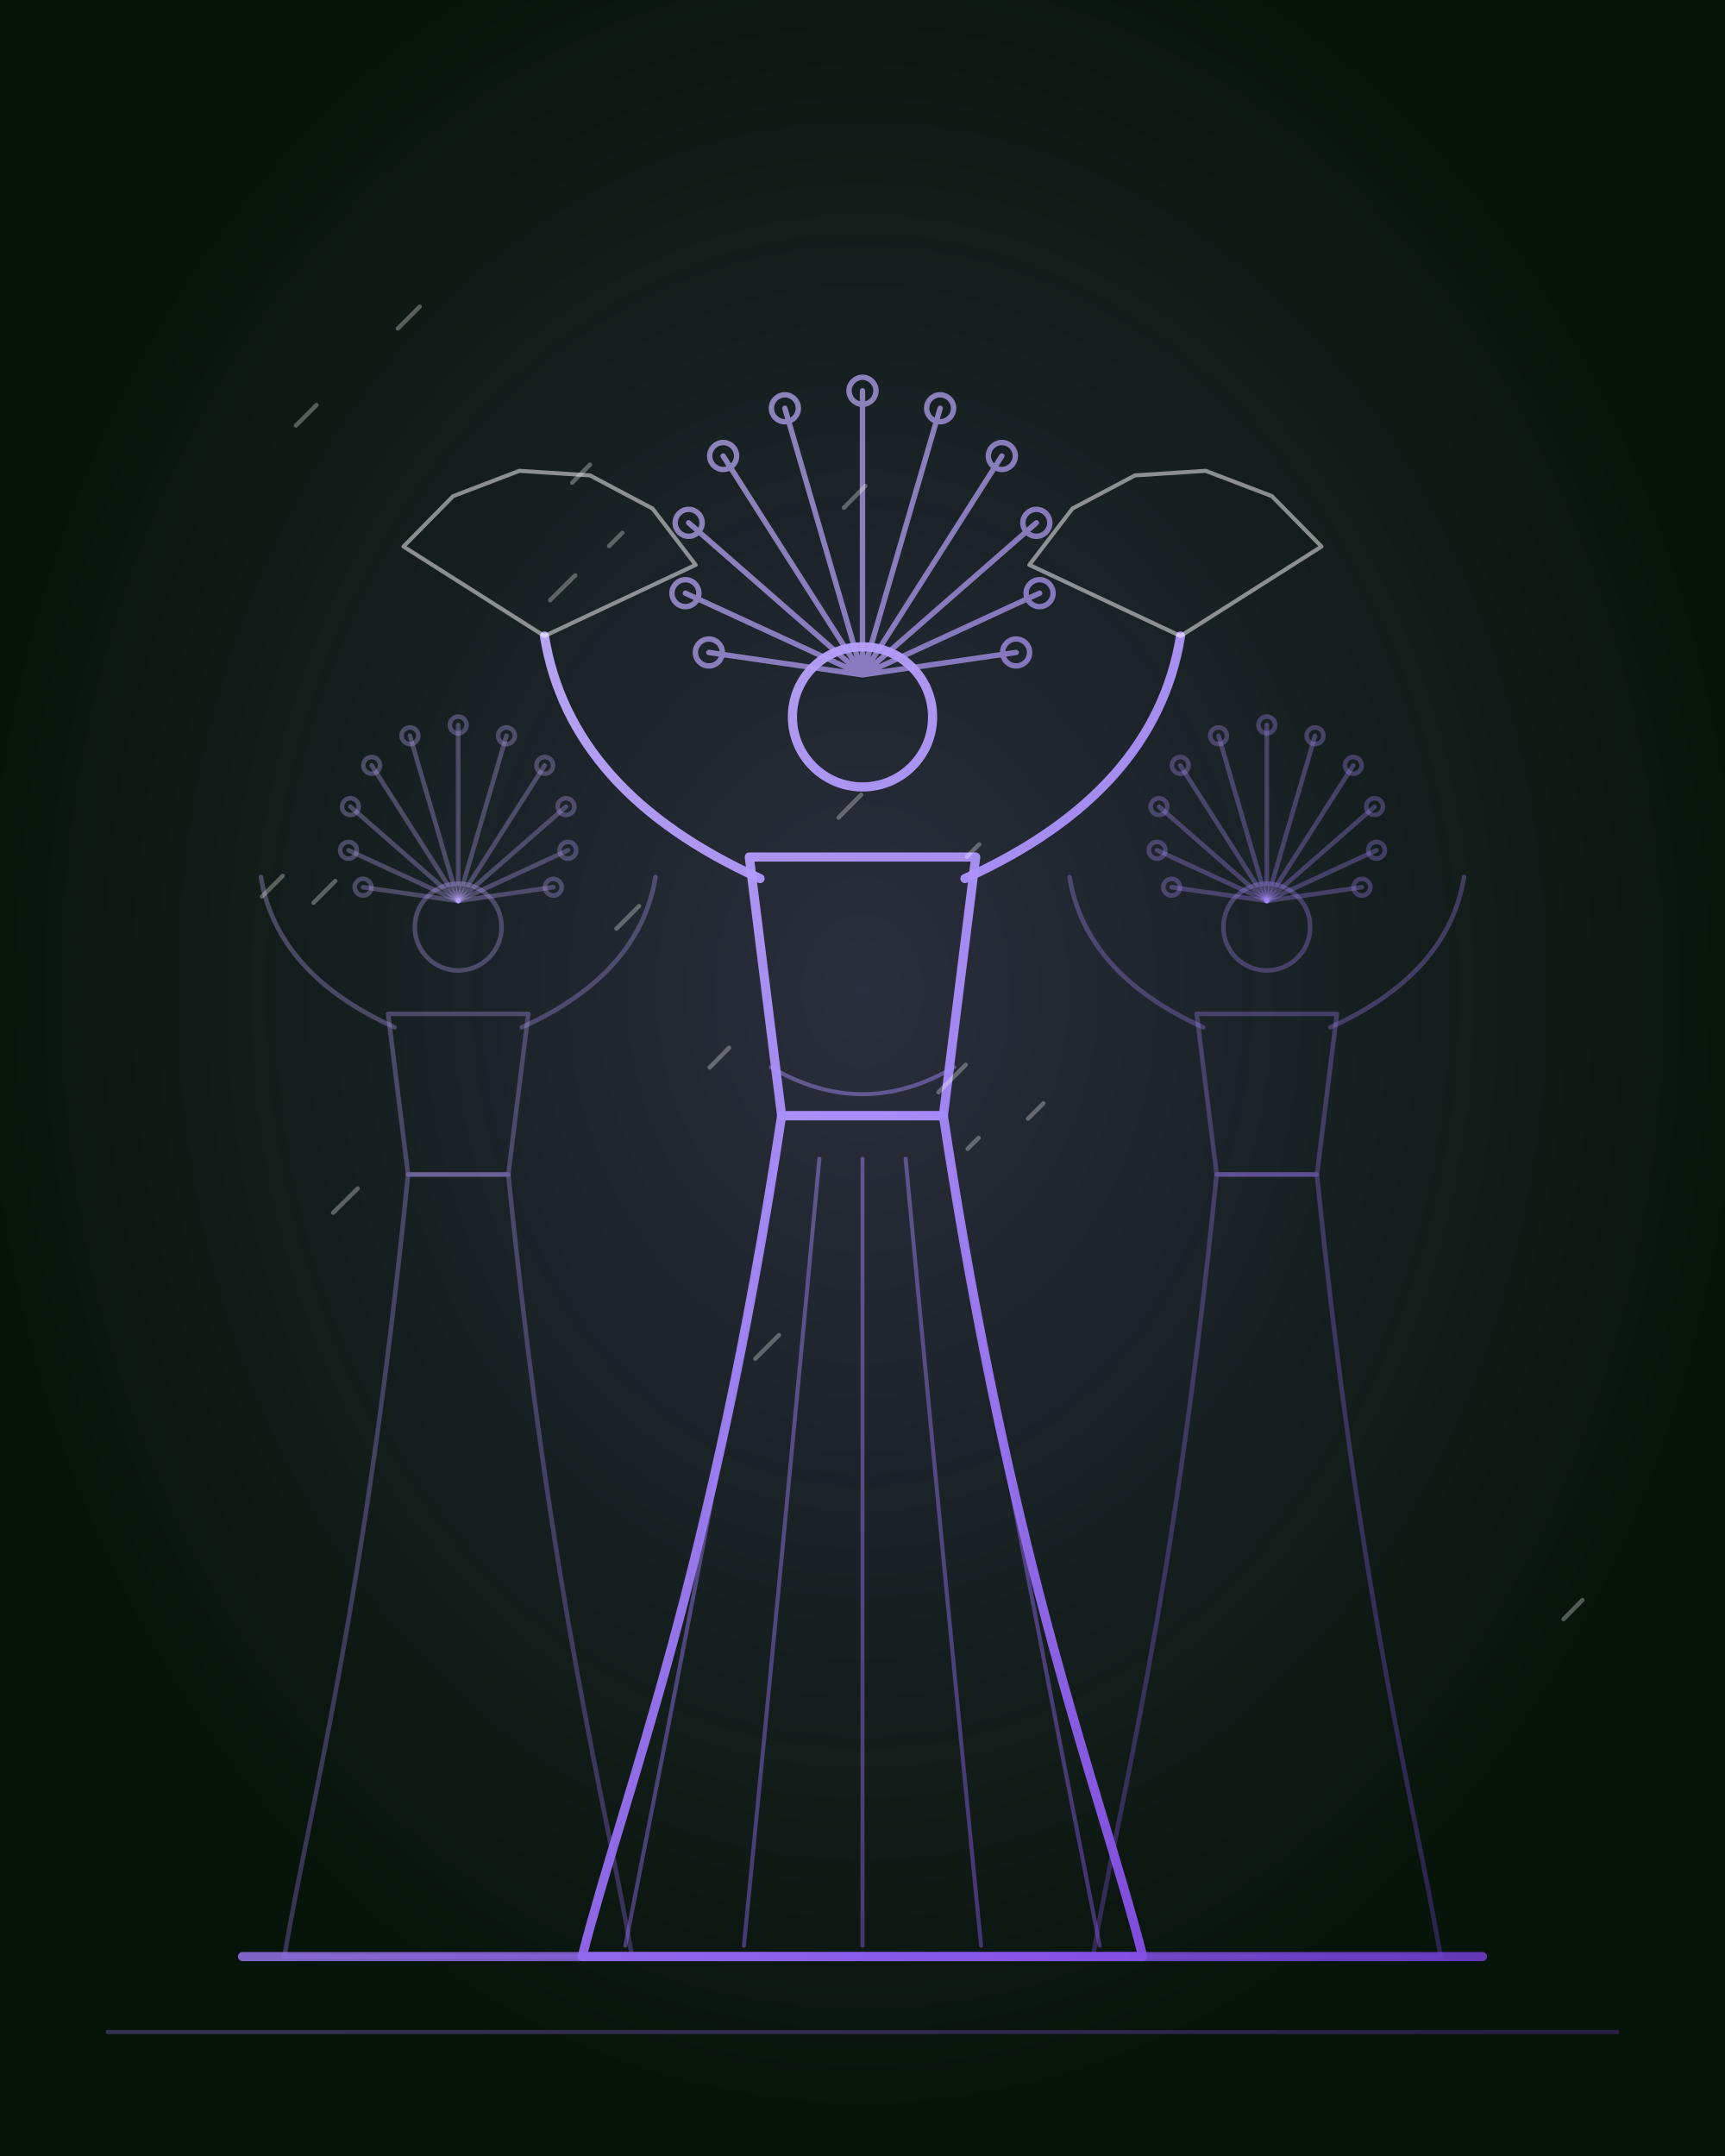
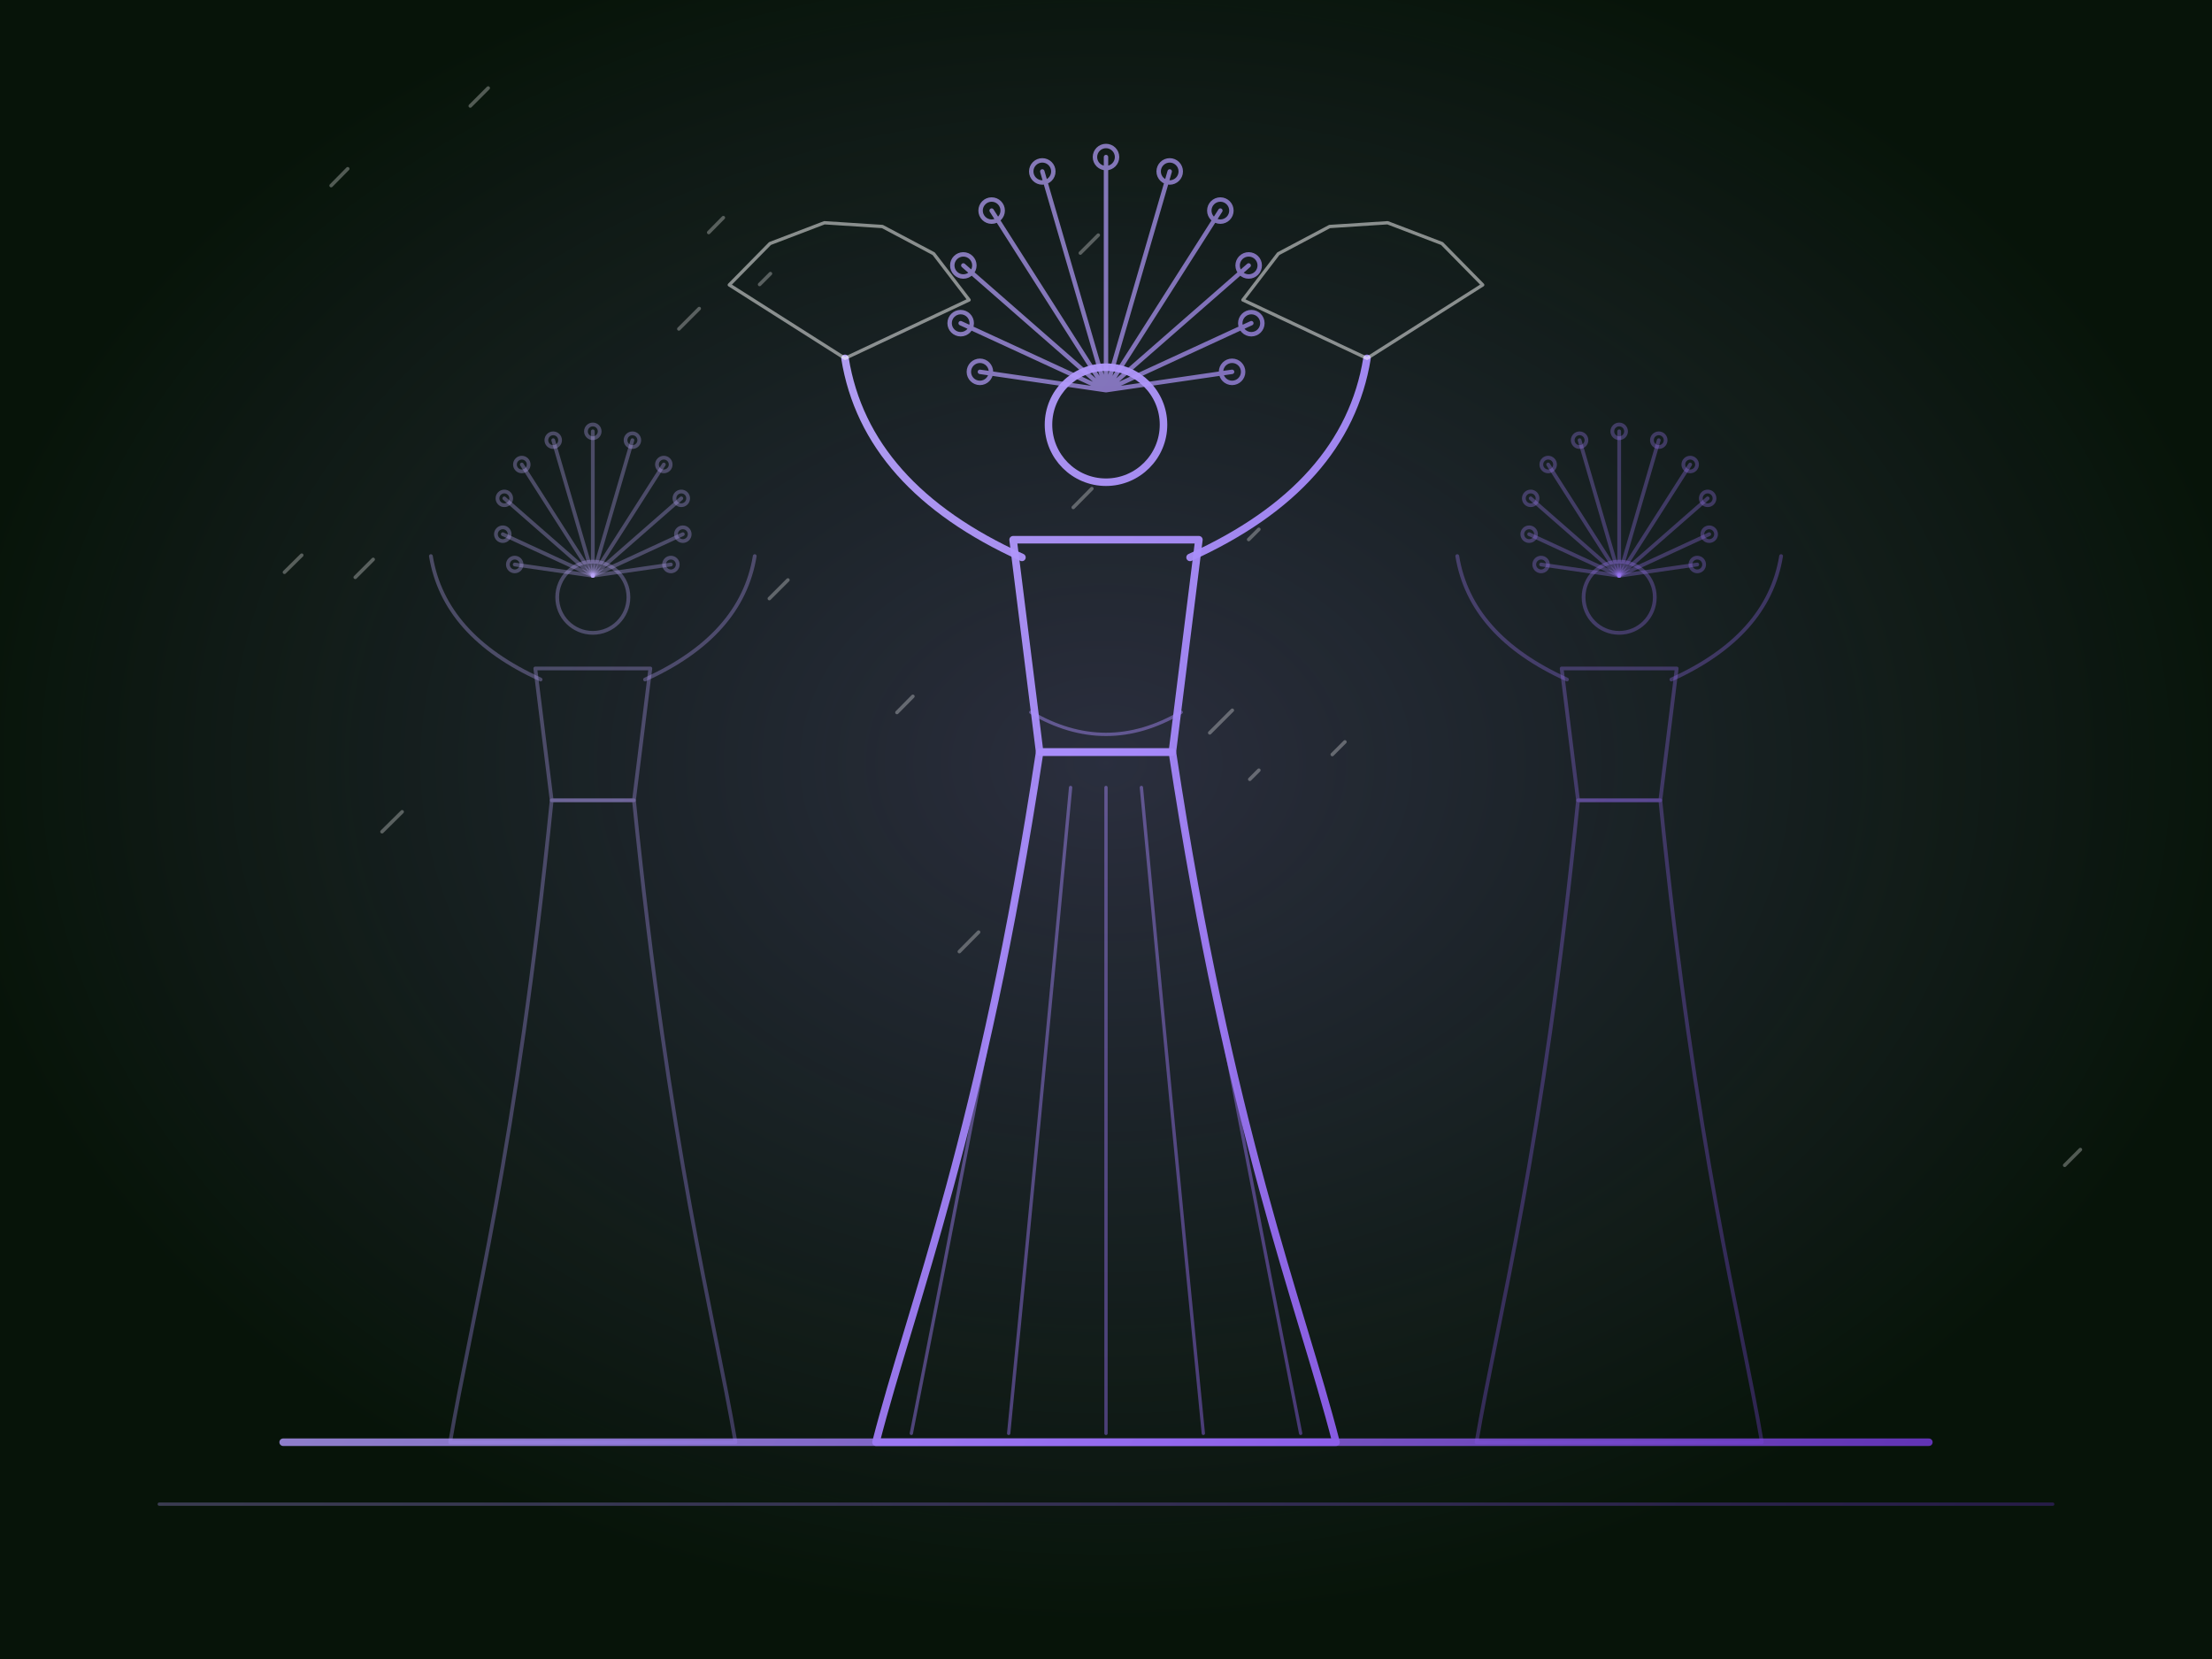
- <svg xmlns="http://www.w3.org/2000/svg" viewBox="0 0 640 800" width="640" height="800" fill="none" stroke-linejoin="round" stroke-linecap="round">
+ <svg xmlns="http://www.w3.org/2000/svg" viewBox="0 0 1000 750" width="1000" height="750" fill="none" stroke-linejoin="round" stroke-linecap="round">
  <defs>
-     <linearGradient id="k" gradientUnits="userSpaceOnUse" x1="0" y1="0" x2="640" y2="800">
+     <linearGradient id="k" gradientUnits="userSpaceOnUse" x1="0" y1="0" x2="1000" y2="750">
      <stop offset="0%" stop-color="#ddd6fe" />
      <stop offset="52%" stop-color="#a78bfa" />
      <stop offset="100%" stop-color="#6d28d9" />
    </linearGradient>
    <radialGradient id="halo" cx="50%" cy="46%" r="52%">
      <stop offset="0%" stop-color="#a78bfa" stop-opacity="0.22" />
      <stop offset="100%" stop-color="#a78bfa" stop-opacity="0" />
    </radialGradient>
  </defs>
-   <rect width="640" height="800" fill="#071409" />
-   <rect width="640" height="800" fill="url(#halo)" />
-   <g stroke="url(#k)" stroke-width="1.7" stroke-opacity="0.32">
-     <path d="M170 334.3 L134.7 329.2" />
-     <path d="M134.7 329.2 m-3.1 0 a3.1 3.1 0 1 0 6.2 0 a3.1 3.1 0 1 0 -6.2 0" />
-     <path d="M170 334.3 L129.3 315.5" />
-     <path d="M129.3 315.5 m-3.1 0 a3.1 3.1 0 1 0 6.2 0 a3.1 3.1 0 1 0 -6.2 0" />
-     <path d="M170 334.3 L130 299.3" />
-     <path d="M130 299.3 m-3.1 0 a3.1 3.1 0 1 0 6.2 0 a3.1 3.1 0 1 0 -6.2 0" />
-     <path d="M170 334.3 L137.9 284" />
-     <path d="M137.9 284 m-3.1 0 a3.1 3.1 0 1 0 6.2 0 a3.1 3.1 0 1 0 -6.2 0" />
-     <path d="M170 334.3 L152.1 273" />
-     <path d="M152.1 273 m-3.1 0 a3.1 3.1 0 1 0 6.2 0 a3.1 3.1 0 1 0 -6.2 0" />
-     <path d="M170 334.3 L170 269" />
-     <path d="M170 269 m-3.1 0 a3.1 3.1 0 1 0 6.2 0 a3.1 3.1 0 1 0 -6.2 0" />
-     <path d="M170 334.3 L187.9 273" />
-     <path d="M187.9 273 m-3.1 0 a3.1 3.1 0 1 0 6.2 0 a3.1 3.1 0 1 0 -6.2 0" />
-     <path d="M170 334.3 L202.1 284" />
-     <path d="M202.1 284 m-3.1 0 a3.1 3.1 0 1 0 6.2 0 a3.1 3.1 0 1 0 -6.2 0" />
-     <path d="M170 334.3 L210 299.3" />
-     <path d="M210 299.3 m-3.1 0 a3.1 3.1 0 1 0 6.2 0 a3.1 3.1 0 1 0 -6.2 0" />
-     <path d="M170 334.3 L210.7 315.5" />
-     <path d="M210.7 315.5 m-3.1 0 a3.1 3.1 0 1 0 6.2 0 a3.1 3.1 0 1 0 -6.2 0" />
-     <path d="M170 334.3 L205.3 329.2" />
-     <path d="M205.3 329.2 m-3.1 0 a3.1 3.1 0 1 0 6.2 0 a3.1 3.1 0 1 0 -6.2 0" />
-     <circle cx="170" cy="344" r="16.1" />
-     <path d="M144 376.2 L196 376.2 L188.6 435.8 L151.4 435.8 Z" />
-     <path d="M151.4 435.8 C135.3 595.4 115.4 668 105.5 726 L234.5 726 C224.6 668 204.7 595.4 188.6 435.8 Z" />
-     <path d="M146.4 381.2 Q102.7 361.4 96.8 325.4" />
-     <path d="M193.6 381.2 Q237.3 361.4 243.2 325.4" />
-     <path d="M470 334.3 L434.7 329.2" />
-     <path d="M434.7 329.2 m-3.1 0 a3.1 3.1 0 1 0 6.2 0 a3.1 3.1 0 1 0 -6.2 0" />
-     <path d="M470 334.3 L429.3 315.5" />
-     <path d="M429.3 315.5 m-3.1 0 a3.1 3.1 0 1 0 6.2 0 a3.1 3.1 0 1 0 -6.2 0" />
-     <path d="M470 334.3 L430 299.3" />
-     <path d="M430 299.3 m-3.1 0 a3.1 3.1 0 1 0 6.2 0 a3.1 3.1 0 1 0 -6.2 0" />
-     <path d="M470 334.3 L437.9 284" />
-     <path d="M437.9 284 m-3.1 0 a3.1 3.1 0 1 0 6.2 0 a3.1 3.1 0 1 0 -6.2 0" />
-     <path d="M470 334.3 L452.1 273" />
-     <path d="M452.1 273 m-3.1 0 a3.1 3.1 0 1 0 6.2 0 a3.1 3.1 0 1 0 -6.2 0" />
-     <path d="M470 334.3 L470 269" />
-     <path d="M470 269 m-3.1 0 a3.1 3.1 0 1 0 6.2 0 a3.1 3.1 0 1 0 -6.2 0" />
-     <path d="M470 334.3 L487.9 273" />
-     <path d="M487.9 273 m-3.1 0 a3.1 3.1 0 1 0 6.2 0 a3.1 3.1 0 1 0 -6.2 0" />
-     <path d="M470 334.3 L502.1 284" />
-     <path d="M502.1 284 m-3.1 0 a3.1 3.1 0 1 0 6.2 0 a3.1 3.1 0 1 0 -6.2 0" />
-     <path d="M470 334.3 L510 299.3" />
-     <path d="M510 299.3 m-3.1 0 a3.1 3.1 0 1 0 6.2 0 a3.1 3.1 0 1 0 -6.2 0" />
-     <path d="M470 334.3 L510.7 315.5" />
-     <path d="M510.7 315.5 m-3.1 0 a3.1 3.1 0 1 0 6.2 0 a3.1 3.1 0 1 0 -6.2 0" />
-     <path d="M470 334.3 L505.3 329.2" />
-     <path d="M505.3 329.2 m-3.1 0 a3.1 3.1 0 1 0 6.2 0 a3.1 3.1 0 1 0 -6.2 0" />
-     <circle cx="470" cy="344" r="16.1" />
-     <path d="M444 376.2 L496 376.2 L488.6 435.8 L451.4 435.8 Z" />
-     <path d="M451.4 435.8 C435.3 595.4 415.4 668 405.5 726 L534.5 726 C524.6 668 504.7 595.4 488.6 435.8 Z" />
-     <path d="M446.4 381.2 Q402.7 361.4 396.8 325.4" />
-     <path d="M493.6 381.2 Q537.3 361.4 543.2 325.4" />
+   <rect width="1000" height="750" fill="#071409" />
+   <rect width="1000" height="750" fill="url(#halo)" />
+   <g transform="translate(0 -74)">
+     <g stroke="url(#k)" stroke-width="1.7" stroke-opacity="0.32">
+       <path d="M268 334.3 L232.7 329.2" />
+       <path d="M232.7 329.2 m-3.1 0 a3.1 3.1 0 1 0 6.2 0 a3.1 3.1 0 1 0 -6.2 0" />
+       <path d="M268 334.3 L227.3 315.5" />
+       <path d="M227.3 315.5 m-3.1 0 a3.1 3.1 0 1 0 6.2 0 a3.1 3.1 0 1 0 -6.2 0" />
+       <path d="M268 334.3 L228 299.3" />
+       <path d="M228 299.3 m-3.1 0 a3.1 3.1 0 1 0 6.2 0 a3.1 3.1 0 1 0 -6.2 0" />
+       <path d="M268 334.3 L235.9 284" />
+       <path d="M235.9 284 m-3.1 0 a3.1 3.1 0 1 0 6.2 0 a3.1 3.1 0 1 0 -6.2 0" />
+       <path d="M268 334.3 L250.1 273" />
+       <path d="M250.1 273 m-3.1 0 a3.1 3.1 0 1 0 6.2 0 a3.1 3.1 0 1 0 -6.2 0" />
+       <path d="M268 334.3 L268 269" />
+       <path d="M268 269 m-3.1 0 a3.1 3.1 0 1 0 6.2 0 a3.1 3.1 0 1 0 -6.2 0" />
+       <path d="M268 334.3 L285.9 273" />
+       <path d="M285.9 273 m-3.1 0 a3.1 3.1 0 1 0 6.2 0 a3.1 3.1 0 1 0 -6.2 0" />
+       <path d="M268 334.3 L300.1 284" />
+       <path d="M300.1 284 m-3.1 0 a3.1 3.1 0 1 0 6.2 0 a3.1 3.1 0 1 0 -6.2 0" />
+       <path d="M268 334.3 L308 299.3" />
+       <path d="M308 299.3 m-3.1 0 a3.1 3.1 0 1 0 6.2 0 a3.1 3.1 0 1 0 -6.2 0" />
+       <path d="M268 334.3 L308.7 315.5" />
+       <path d="M308.7 315.5 m-3.1 0 a3.1 3.1 0 1 0 6.2 0 a3.1 3.1 0 1 0 -6.2 0" />
+       <path d="M268 334.3 L303.3 329.2" />
+       <path d="M303.3 329.2 m-3.1 0 a3.1 3.1 0 1 0 6.2 0 a3.1 3.1 0 1 0 -6.2 0" />
+       <circle cx="268" cy="344" r="16.1" />
+       <path d="M242 376.2 L294 376.2 L286.6 435.8 L249.4 435.8 Z" />
+       <path d="M249.4 435.8 C233.3 595.4 213.4 668 203.5 726 L332.5 726 C322.6 668 302.7 595.4 286.6 435.8 Z" />
+       <path d="M244.4 381.2 Q200.7 361.4 194.8 325.4" />
+       <path d="M291.6 381.2 Q335.3 361.4 341.2 325.4" />
+       <path d="M732 334.3 L696.7 329.2" />
+       <path d="M696.7 329.2 m-3.1 0 a3.1 3.1 0 1 0 6.2 0 a3.1 3.1 0 1 0 -6.2 0" />
+       <path d="M732 334.3 L691.3 315.5" />
+       <path d="M691.3 315.5 m-3.1 0 a3.1 3.1 0 1 0 6.2 0 a3.1 3.1 0 1 0 -6.2 0" />
+       <path d="M732 334.3 L692 299.3" />
+       <path d="M692 299.3 m-3.1 0 a3.1 3.1 0 1 0 6.2 0 a3.1 3.1 0 1 0 -6.2 0" />
+       <path d="M732 334.3 L699.9 284" />
+       <path d="M699.9 284 m-3.1 0 a3.1 3.1 0 1 0 6.2 0 a3.1 3.1 0 1 0 -6.2 0" />
+       <path d="M732 334.3 L714.1 273" />
+       <path d="M714.1 273 m-3.1 0 a3.1 3.1 0 1 0 6.2 0 a3.1 3.1 0 1 0 -6.2 0" />
+       <path d="M732 334.3 L732 269" />
+       <path d="M732 269 m-3.1 0 a3.1 3.1 0 1 0 6.2 0 a3.1 3.1 0 1 0 -6.2 0" />
+       <path d="M732 334.3 L749.9 273" />
+       <path d="M749.9 273 m-3.1 0 a3.1 3.1 0 1 0 6.2 0 a3.1 3.1 0 1 0 -6.2 0" />
+       <path d="M732 334.3 L764.1 284" />
+       <path d="M764.1 284 m-3.1 0 a3.1 3.1 0 1 0 6.2 0 a3.1 3.1 0 1 0 -6.2 0" />
+       <path d="M732 334.3 L772 299.3" />
+       <path d="M772 299.3 m-3.1 0 a3.1 3.1 0 1 0 6.2 0 a3.1 3.1 0 1 0 -6.2 0" />
+       <path d="M732 334.3 L772.7 315.5" />
+       <path d="M772.7 315.5 m-3.1 0 a3.1 3.1 0 1 0 6.2 0 a3.1 3.1 0 1 0 -6.2 0" />
+       <path d="M732 334.3 L767.3 329.2" />
+       <path d="M767.3 329.2 m-3.1 0 a3.1 3.1 0 1 0 6.2 0 a3.1 3.1 0 1 0 -6.2 0" />
+       <circle cx="732" cy="344" r="16.1" />
+       <path d="M706 376.2 L758 376.2 L750.6 435.8 L713.4 435.8 Z" />
+       <path d="M713.4 435.8 C697.3 595.4 677.4 668 667.5 726 L796.5 726 C786.6 668 766.7 595.4 750.6 435.8 Z" />
+       <path d="M708.4 381.2 Q664.7 361.4 658.8 325.4" />
+       <path d="M755.6 381.2 Q799.3 361.4 805.2 325.4" />
+     </g>
+     <g stroke="url(#k)" stroke-width="2" stroke-opacity="0.7">
+       <path d="M500 250.4 L443 242.1 M443 242.1 m-5 0 a5 5 0 1 0 10 0 a5 5 0 1 0 -10 0 M500 250.4 L434.3 220.1 M434.3 220.1 m-5 0 a5 5 0 1 0 10 0 a5 5 0 1 0 -10 0 M500 250.4 L435.5 194 M435.5 194 m-5 0 a5 5 0 1 0 10 0 a5 5 0 1 0 -10 0 M500 250.4 L448.3 169.2 M448.3 169.2 m-5 0 a5 5 0 1 0 10 0 a5 5 0 1 0 -10 0 M500 250.4 L471.2 151.5 M471.2 151.5 m-5 0 a5 5 0 1 0 10 0 a5 5 0 1 0 -10 0 M500 250.4 L500 145 M500 145 m-5 0 a5 5 0 1 0 10 0 a5 5 0 1 0 -10 0 M500 250.4 L528.8 151.5 M528.8 151.5 m-5 0 a5 5 0 1 0 10 0 a5 5 0 1 0 -10 0 M500 250.4 L551.7 169.2 M551.7 169.2 m-5 0 a5 5 0 1 0 10 0 a5 5 0 1 0 -10 0 M500 250.4 L564.5 194 M564.5 194 m-5 0 a5 5 0 1 0 10 0 a5 5 0 1 0 -10 0 M500 250.4 L565.7 220.1 M565.7 220.1 m-5 0 a5 5 0 1 0 10 0 a5 5 0 1 0 -10 0 M500 250.4 L557 242.1 M557 242.1 m-5 0 a5 5 0 1 0 10 0 a5 5 0 1 0 -10 0" />
+     </g>
+     <g stroke="url(#k)" stroke-width="3.4" stroke-opacity="0.95">
+       <circle cx="500" cy="266" r="26" />
+       <path d="M458 318 L542 318 L530 414 L470 414 Z" />
+       <path d="M470 414 C444 585.6 412 663.6 396 726 L604 726 C588 663.6 556 585.6 530 414 Z" />
+       <path d="M462 326 Q391.4 294 382 236" />
+       <path d="M538 326 Q608.6 294 618 236" />
+     </g>
+     <g stroke="#ffffff" stroke-width="1.5" stroke-opacity="0.5">
+       <path d="M382 236 L438.1 209.6 L422.1 188.7 L398.9 176.4 L372.7 174.7 L348.1 184.1 L329.7 202.8 Z" />
+     M382 236 L438.1 209.6
+     M382 236 L422.1 188.7
+     M382 236 L398.9 176.4
+     M382 236 L372.7 174.7
+     M382 236 L348.1 184.1
+     M382 236 L329.7 202.8
+     <path d="M618 236 L561.9 209.6 L577.9 188.7 L601.1 176.4 L627.3 174.7 L651.9 184.1 L670.3 202.8 Z" />
+     M618 236 L561.9 209.6
+     M618 236 L577.9 188.7
+     M618 236 L601.1 176.4
+     M618 236 L627.3 174.7
+     M618 236 L651.9 184.1
+     M618 236 L670.3 202.8
  </g>
-   <g stroke="url(#k)" stroke-width="2" stroke-opacity="0.7">
-     <path d="M320 250.4 L263 242.1 M263 242.1 m-5 0 a5 5 0 1 0 10 0 a5 5 0 1 0 -10 0 M320 250.4 L254.3 220.1 M254.3 220.1 m-5 0 a5 5 0 1 0 10 0 a5 5 0 1 0 -10 0 M320 250.4 L255.5 194 M255.5 194 m-5 0 a5 5 0 1 0 10 0 a5 5 0 1 0 -10 0 M320 250.4 L268.3 169.2 M268.3 169.2 m-5 0 a5 5 0 1 0 10 0 a5 5 0 1 0 -10 0 M320 250.4 L291.2 151.5 M291.2 151.5 m-5 0 a5 5 0 1 0 10 0 a5 5 0 1 0 -10 0 M320 250.4 L320 145 M320 145 m-5 0 a5 5 0 1 0 10 0 a5 5 0 1 0 -10 0 M320 250.4 L348.8 151.5 M348.8 151.5 m-5 0 a5 5 0 1 0 10 0 a5 5 0 1 0 -10 0 M320 250.4 L371.7 169.2 M371.7 169.2 m-5 0 a5 5 0 1 0 10 0 a5 5 0 1 0 -10 0 M320 250.4 L384.5 194 M384.5 194 m-5 0 a5 5 0 1 0 10 0 a5 5 0 1 0 -10 0 M320 250.4 L385.7 220.1 M385.7 220.1 m-5 0 a5 5 0 1 0 10 0 a5 5 0 1 0 -10 0 M320 250.4 L377 242.1 M377 242.1 m-5 0 a5 5 0 1 0 10 0 a5 5 0 1 0 -10 0" />
-   </g>
-   <g stroke="url(#k)" stroke-width="3.4" stroke-opacity="0.95">
-     <circle cx="320" cy="266" r="26" />
-     <path d="M278 318 L362 318 L350 414 L290 414 Z" />
-     <path d="M290 414 C264 585.6 232 663.6 216 726 L424 726 C408 663.6 376 585.6 350 414 Z" />
-     <path d="M282 326 Q211.4 294 202 236" />
-     <path d="M358 326 Q428.6 294 438 236" />
-   </g>
-   <g stroke="#ffffff" stroke-width="1.5" stroke-opacity="0.5">
-     <path d="M202 236 L258.1 209.6 L242.1 188.7 L218.9 176.4 L192.7 174.7 L168.1 184.1 L149.7 202.8 Z" />
-     M202 236 L258.1 209.6
-     M202 236 L242.1 188.7
-     M202 236 L218.9 176.4
-     M202 236 L192.7 174.7
-     M202 236 L168.1 184.1
-     M202 236 L149.7 202.8
-     <path d="M438 236 L381.9 209.6 L397.9 188.7 L421.1 176.4 L447.3 174.7 L471.9 184.1 L490.3 202.8 Z" />
-     M438 236 L381.9 209.6
-     M438 236 L397.9 188.7
-     M438 236 L421.1 176.4
-     M438 236 L447.3 174.7
-     M438 236 L471.9 184.1
-     M438 236 L490.3 202.8
-   </g>
-   <g stroke="url(#k)" stroke-width="1.5" stroke-opacity="0.45">
-     <path d="M286 396 Q320 416 354 396" />
-     <path d="M288 430 Q260 580 232 722 M304 430 Q290 580 276 722 M320 430 Q320 580 320 722 M336 430 Q350 580 364 722 M352 430 Q380 580 408 722" />
-   </g>
-   <g stroke="url(#k)" stroke-width="3.4" stroke-opacity="0.8">
-     <path d="M90 726 L550 726" />
-   </g>
-   <g stroke="url(#k)" stroke-width="1.5" stroke-opacity="0.3">
-     <path d="M40 754 L600 754" />
-   </g>
-   <g stroke="#ffffff" stroke-width="1.6" stroke-opacity="0.3">
-     <path d="M280.2 504.2 L289 495.4 M116.3 335 L124.4 326.9 M311.1 303.4 L319.5 294.9 M358.7 317.9 L363.3 313.3 M226 202.6 L230.9 197.7 M109.8 157.9 L117.4 150.3 M359 426.3 L363.1 422.2 M313.1 188.4 L321.1 180.3 M212.3 179.1 L218.9 172.4 M228.7 344.6 L237.1 336.2 M263.3 396.1 L270.5 388.8 M204.1 222.7 L213.4 213.5 M381.4 415.1 L387.1 409.4 M147.6 121.9 L155.7 113.8 M580.1 600.8 L587.1 593.7 M348.2 405.3 L358.3 395.1 M97.2 332.7 L104.9 325 M123.6 450 L132.7 441" />
+     <g stroke="url(#k)" stroke-width="1.5" stroke-opacity="0.45">
+       <path d="M466 396 Q500 416 534 396" />
+       <path d="M468 430 Q440 580 412 722 M484 430 Q470 580 456 722 M500 430 Q500 580 500 722 M516 430 Q530 580 544 722 M532 430 Q560 580 588 722" />
+     </g>
+     <g stroke="url(#k)" stroke-width="3.4" stroke-opacity="0.8">
+       <path d="M128 726 L872 726" />
+     </g>
+     <g stroke="url(#k)" stroke-width="1.5" stroke-opacity="0.3">
+       <path d="M72 754 L928 754" />
+     </g>
+     <g stroke="#ffffff" stroke-width="1.6" stroke-opacity="0.3">
+       <path d="M433.7 504.2 L442.4 495.4 M160.6 335 L168.7 326.9 M485.2 303.4 L493.6 294.9 M564.5 317.9 L569.1 313.3 M343.4 202.6 L348.3 197.7 M149.7 157.9 L157.2 150.3 M565 426.3 L569.1 422.2 M488.4 188.4 L496.5 180.3 M320.4 179.1 L327 172.4 M347.8 344.6 L356.2 336.2 M405.5 396.1 L412.7 388.8 M306.9 222.7 L316.1 213.5 M602.3 415.1 L608 409.4 M212.6 121.9 L220.7 113.8 M933.4 600.8 L940.5 593.7 M546.9 405.3 L557.1 395.1 M128.6 332.7 L136.4 325 M172.7 450 L181.8 441" />
+     </g>
  </g>
</svg>
